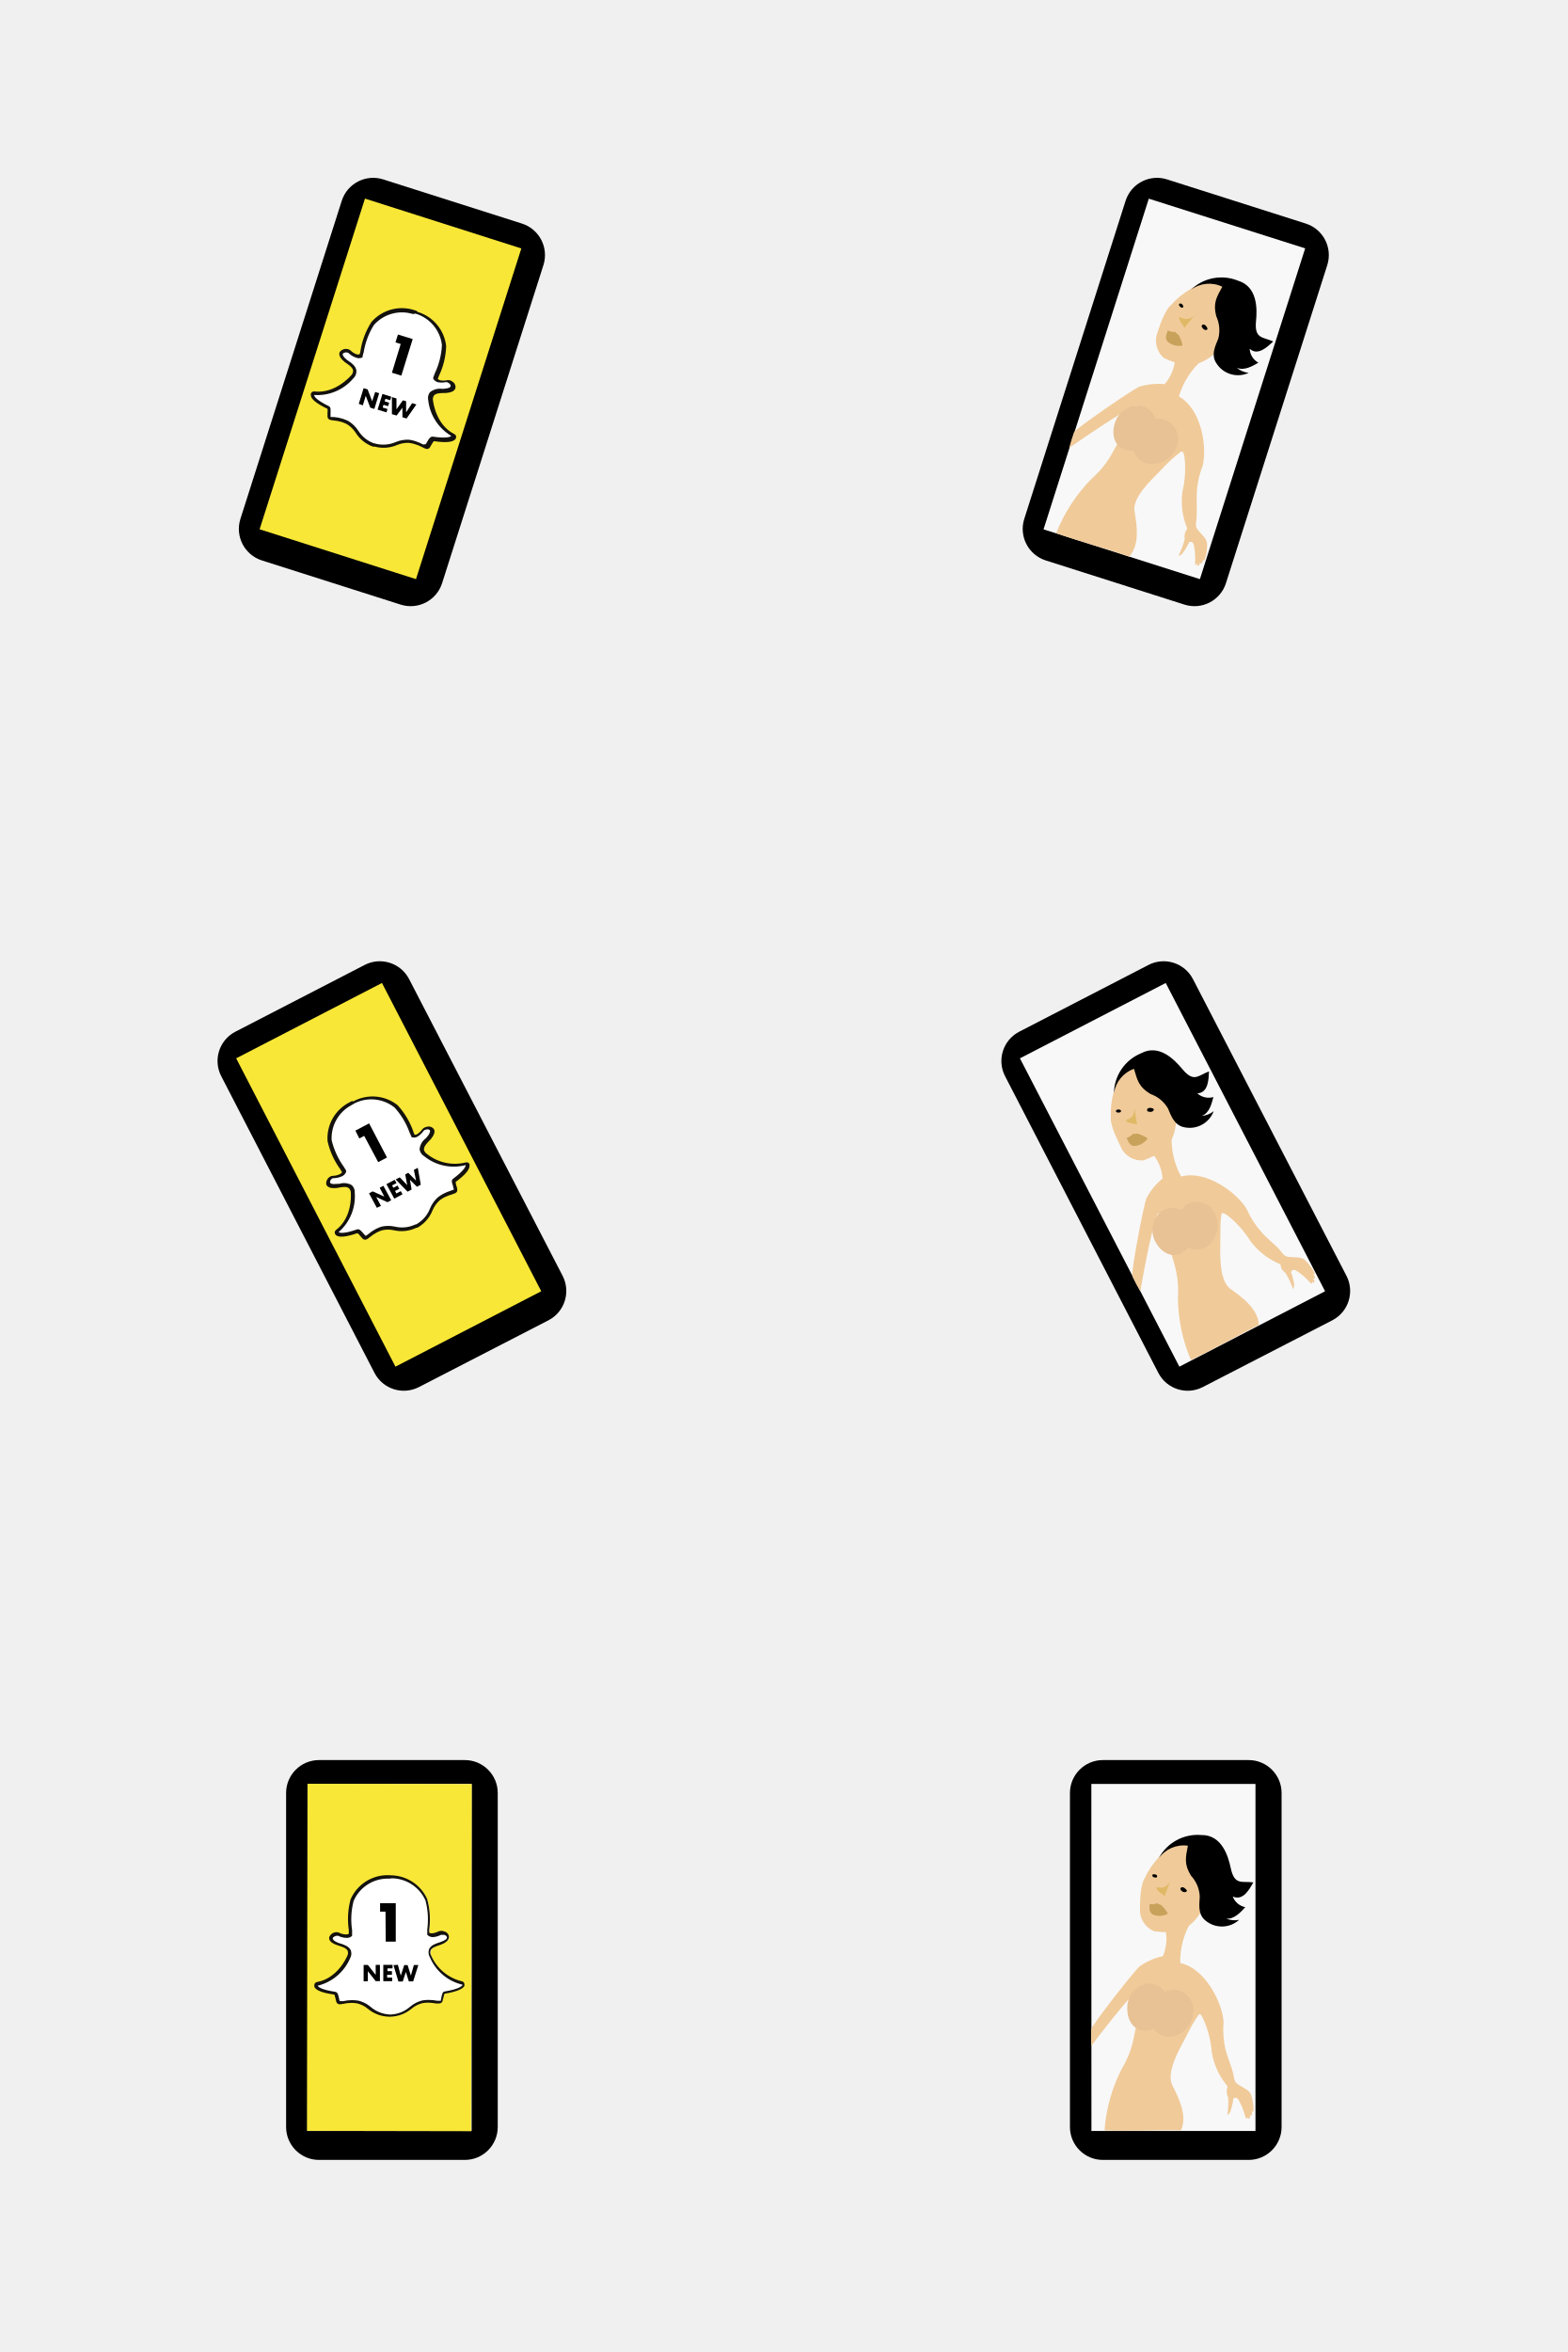
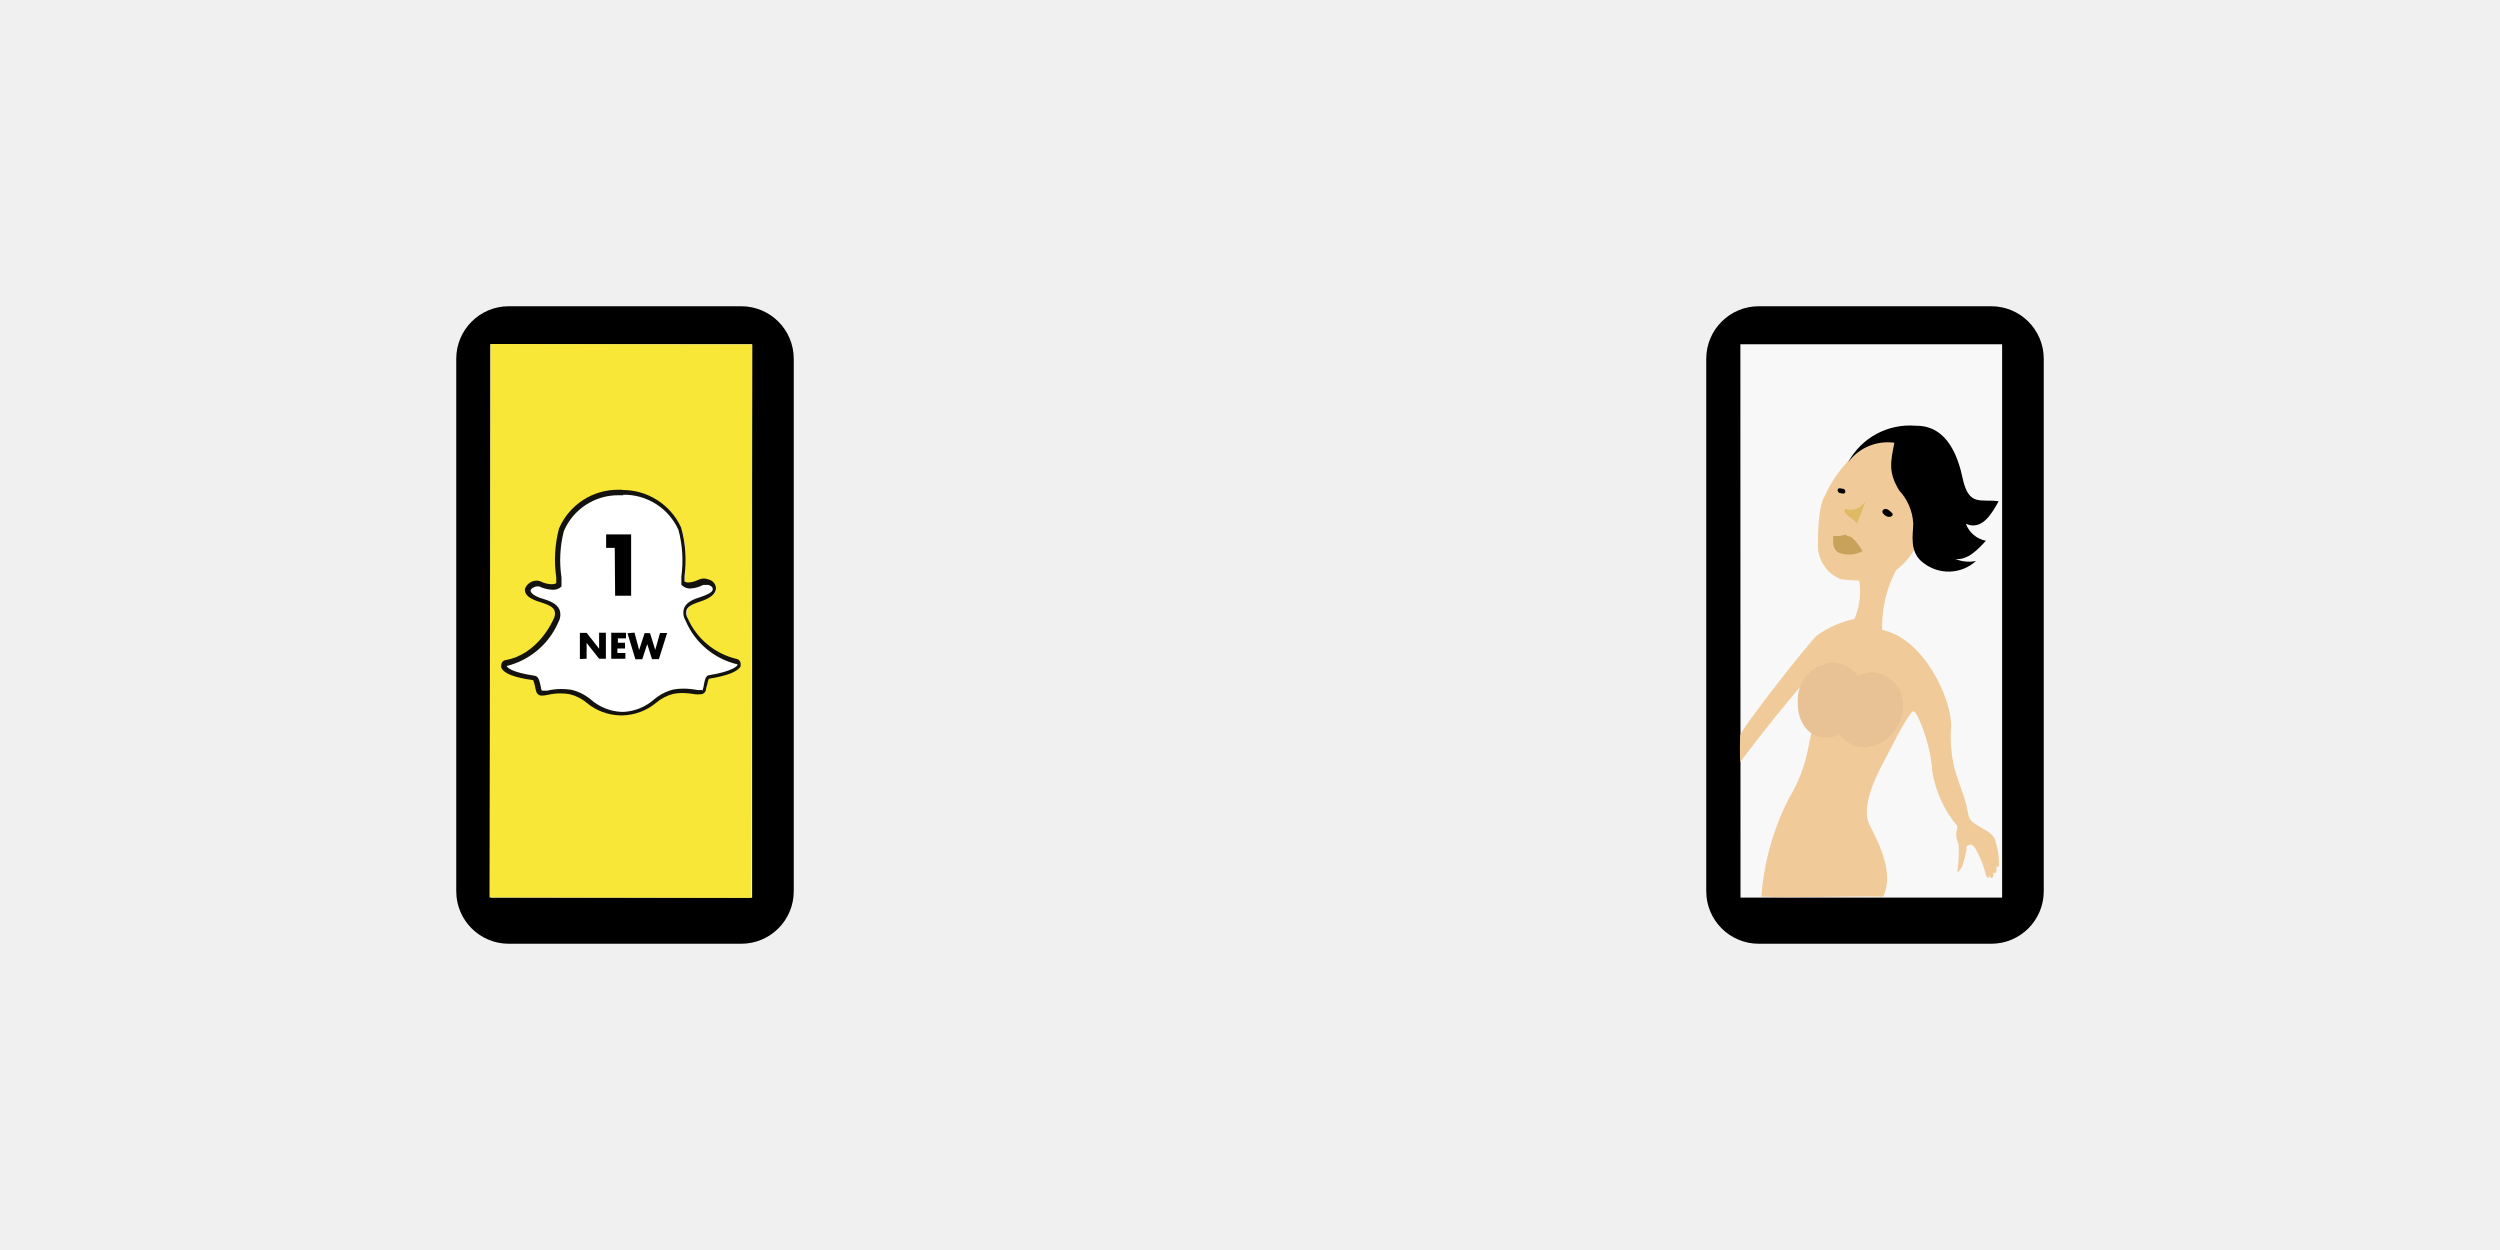
- <svg xmlns="http://www.w3.org/2000/svg" xmlns:xlink="http://www.w3.org/1999/xlink" id="Layer_1" data-name="Layer 1" width="200" height="300" viewBox="0 0 200 300">
+ <svg xmlns="http://www.w3.org/2000/svg" xmlns:xlink="http://www.w3.org/1999/xlink" id="Layer_1" data-name="Layer 1" width="200" height="100" viewBox="0 0 200 100">
  <defs>
    <style>
      .cls-1 {
        fill: #ba4949;
        opacity: 0;
      }

      .cls-2 {
        fill: #f8f8f8;
      }

      .cls-3 {
        fill: #f0ca99;
      }

      .cls-4 {
        fill: #c8a15b;
      }

      .cls-5 {
        fill: #e0b966;
      }

      .cls-6 {
        fill: #e8c194;
      }

      .cls-7 {
        fill: #f8e736;
      }

      .cls-8 {
        fill: #fff;
      }

      .cls-9 {
        fill: #14120e;
      }
    </style>
-     <symbol id="mobil_snap" data-name="mobil_snap" viewBox="0 0 100 100">
-       <g id="snap_symbol">
-         <rect class="cls-1" width="100" height="100" />
-         <path d="M51.12,77.12,33.4,71.48a4.22,4.22,0,0,1-2.73-5.29L43.6,25.61a4.21,4.21,0,0,1,5.28-2.73L66.6,28.52a4.22,4.22,0,0,1,2.73,5.29L56.4,74.39A4.21,4.21,0,0,1,51.12,77.12Z" />
-         <polygon class="cls-7" points="53.07 73.87 33.12 67.51 46.56 25.33 66.51 31.69 53.07 73.87" />
-         <g>
-           <path class="cls-8" d="M47.78,56.78l-.14-.05h0l-.09,0A4.16,4.16,0,0,1,45.43,55a3.68,3.68,0,0,0-1.18-1.15,5.42,5.42,0,0,0-.72-.29,5.65,5.65,0,0,0-1.05-.2,2.87,2.87,0,0,1-.4-.06.26.26,0,0,1-.21-.27l0-.45c0-.37.05-.6-.09-.67-1.62-.79-2-1.3-2-1.59a.2.2,0,0,1,0-.11.2.2,0,0,1,.23-.15c2.74.38,4.73-1.93,4.82-2h0a1.09,1.09,0,0,0,.36-.81c-.05-.48-.58-.84-.93-1.09L44.05,46c-.68-.54-.65-.88-.57-1a.77.77,0,0,1,.85-.24.55.55,0,0,1,.2.11,2.31,2.31,0,0,0,.85.53.8.8,0,0,0,.61,0c0-.18.1-.37.14-.57a9.68,9.68,0,0,1,1.35-3.57,4.94,4.94,0,0,1,5.25-1.47l.33.1h0A4.94,4.94,0,0,1,56.61,44a9.53,9.53,0,0,1-.91,3.71l0,0-.18.49a.69.69,0,0,0,.45.33h0a2.45,2.45,0,0,0,.95,0,.83.83,0,0,1,.29,0,.9.9,0,0,1,.29.16h0a.61.61,0,0,1,.29.61c-.05.18-.27.41-1,.47h-.28c-.43,0-1.07,0-1.38.38a1,1,0,0,0-.17.86h0a5.86,5.86,0,0,0,2.83,4.4.21.21,0,0,1,.1.25l-.06.1c-.19.21-.79.42-2.56.16-.15,0-.26.14-.46.49-.07.13-.15.26-.23.39a.24.24,0,0,1-.3.1h0a3.33,3.33,0,0,1-.37-.17,5.13,5.13,0,0,0-1-.42,4.67,4.67,0,0,0-.76-.17,3.78,3.78,0,0,0-1.62.28,4.12,4.12,0,0,1-2.72.21Z" />
-           <path class="cls-9" d="M53.16,39.65h0l-.32-.1a5.14,5.14,0,0,0-5.46,1.53,9.55,9.55,0,0,0-1.39,3.66c0,.15-.08.3-.11.45a.69.69,0,0,1-.39,0,2.05,2.05,0,0,1-.77-.49.69.69,0,0,0-.28-.15,1,1,0,0,0-1.09.34c-.13.25-.13.67.62,1.28l.24.17c.32.22.8.56.84.94a.86.86,0,0,1-.3.65v0c-.09.09-2,2.31-4.65,2a.4.4,0,0,0-.44.3.37.37,0,0,0,0,.18c0,.5.74,1.07,2.12,1.74a1.57,1.57,0,0,1,0,.48l0,.46a.45.45,0,0,0,.35.47,2.39,2.39,0,0,0,.44.07,5.05,5.05,0,0,1,1,.19,5,5,0,0,1,.69.28,3.58,3.58,0,0,1,1.11,1.09,4.33,4.33,0,0,0,2.22,1.78l.1,0,.13,0a4.37,4.37,0,0,0,2.84-.21,3.47,3.47,0,0,1,1.53-.27,4.1,4.1,0,0,1,.73.16,5.09,5.09,0,0,1,1,.41,2.1,2.1,0,0,0,.4.18h0a.44.44,0,0,0,.53-.18c.09-.14.16-.27.23-.4a2,2,0,0,1,.27-.39c1.51.22,2.41.14,2.73-.24a.42.42,0,0,0,.09-.16.38.38,0,0,0-.19-.49c-2.38-1.19-2.71-4.12-2.73-4.24v0a.85.85,0,0,1,.12-.7c.25-.3.84-.3,1.23-.31h.29c.7-.06,1.11-.26,1.21-.62a.78.78,0,0,0-.36-.82h0a1.13,1.13,0,0,0-.36-.19.87.87,0,0,0-.38,0,2.19,2.19,0,0,1-.86,0,.73.73,0,0,1-.29-.17c.05-.13.1-.25.15-.39l0,0a9.53,9.53,0,0,0,.92-3.8,5.15,5.15,0,0,0-3.65-4.36ZM53,40a4.77,4.77,0,0,1,3.38,4,9.44,9.44,0,0,1-.91,3.62l-.2.54,0,.08,0,.07a1,1,0,0,0,.57.44h0a2.66,2.66,0,0,0,1,0,.47.47,0,0,1,.2,0,1,1,0,0,1,.23.12h0c.16.12.25.28.22.39s-.13.27-.86.33h-.27a2,2,0,0,0-1.52.45,1.21,1.21,0,0,0-.21,1,6.07,6.07,0,0,0,2.94,4.56l0,0c-.07.09-.48.37-2.38.09-.29,0-.46.25-.65.59a3.85,3.85,0,0,1-.23.38s0,0-.07,0h0A1.9,1.9,0,0,1,54,56.7a6.36,6.36,0,0,0-1-.43,5,5,0,0,0-.79-.18,3.82,3.82,0,0,0-1.71.29,4,4,0,0,1-2.6.21l-.13-.05h0l-.08,0a3.94,3.94,0,0,1-2-1.63,4,4,0,0,0-1.25-1.21,5.86,5.86,0,0,0-.75-.3,5.47,5.47,0,0,0-1.09-.21,2.21,2.21,0,0,1-.36,0c-.07,0-.07,0-.07-.08l0-.44c0-.39.06-.73-.21-.86-1.72-.84-1.89-1.3-1.9-1.43s0,0,0,0a6,6,0,0,0,5-2.1,1.23,1.23,0,0,0,.41-1c-.06-.57-.63-1-1-1.23l-.22-.16c-.48-.38-.58-.65-.51-.77s.38-.22.61-.15a.4.4,0,0,1,.13.07,2.46,2.46,0,0,0,.92.57,1,1,0,0,0,.78,0l.07,0,0-.08c0-.18.09-.37.14-.57a9.53,9.53,0,0,1,1.3-3.49,4.76,4.76,0,0,1,5-1.41L53,40h0" />
-         </g>
-         <g>
-           <path d="M45.77,51.51l.62-2,.51.16.58,1.51L47.86,50l.51.16-.61,2L47.24,52l-.58-1.52-.37,1.22Z" />
-           <path d="M49.78,51.05l-.61-.19-.1.33.58.18-.14.44-.58-.18-.11.35.62.19-.14.43-1.13-.35.62-2,1.13.35Z" />
-           <path d="M50.58,50.82l0,1.39.82-1.15.41.12v1.41l.77-1.17.54.17-1.25,1.79-.53-.16V52l-.74,1L50,52.83l0-2.18Z" />
-         </g>
-         <path d="M51.12,43.88l-.67-.21.32-1,1.88.58L51.2,47.91,50,47.54Z" />
-       </g>
-     </symbol>
-     <symbol id="mobil_m_pige" data-name="mobil_m_pige" viewBox="0 0 100 100">
-       <rect class="cls-1" width="100" height="100" />
-       <g id="pige_symbol">
-         <rect class="cls-1" width="100" height="100" />
-         <path d="M51.12,77.12,33.4,71.48a4.22,4.22,0,0,1-2.73-5.29L43.6,25.61a4.21,4.21,0,0,1,5.28-2.73L66.6,28.52a4.22,4.22,0,0,1,2.73,5.29L56.4,74.39A4.21,4.21,0,0,1,51.12,77.12Z" />
-         <polygon class="cls-2" points="33.13 67.52 53.08 73.87 66.51 31.68 46.56 25.34 33.13 67.52" />
-         <path class="cls-3" d="M48.51,45.68c2.41,1.1,4.2,1.31,6.38-.51s5.73-5.82,3.56-8.21-5-1-6.49-.13a10.15,10.15,0,0,0-2.59,2.1c-.82.7-1.5,2.84-1.81,3.82A2.9,2.9,0,0,0,48.51,45.68Z" />
-         <path d="M62.43,43.56c-1.32-.62-2.42-.29-2.19-2.62.15-1.52.21-4.38-2.3-5.14a5.61,5.61,0,0,0-6,1.15,3.9,3.9,0,0,1,4-.38c-.71,1.3-1.21,2.06-.78,3.75a4.26,4.26,0,0,1,.27,2.86c-.28.75-1.06,2.07-.19,3.24a3.25,3.25,0,0,0,4.06,1.14,2.84,2.84,0,0,1-1.53-.66c.94.43,2-.19,2.77-.64a2.14,2.14,0,0,1-1.11-1.78C60.45,45.45,61.69,44.24,62.43,43.56Z" />
-         <path class="cls-4" d="M50.87,44.07a4.54,4.54,0,0,0-.5-1.34c-.21-.27-.28-.07-.39-.38a2.16,2.16,0,0,1-1-.2c-.14.49-.43,1,0,1.44A2.22,2.22,0,0,0,50.87,44.07Z" />
-         <path d="M53.37,41.46c.16-.16.41,0,.5.13s.27.35.11.46-.42,0-.52-.16S53.21,41.62,53.37,41.46Z" />
-         <path d="M50.49,38.73c.14-.07.31.05.39.16s.14.27,0,.34-.29-.07-.37-.16S50.35,38.81,50.49,38.73Z" />
-         <path class="cls-5" d="M52.4,40.19a1.37,1.37,0,0,1-1.77.29s-.17-.14-.19.14.54.87.65,1.2C51.53,41.29,52,40.73,52.4,40.19Z" />
-         <path class="cls-3" d="M49.94,45.46A5.57,5.57,0,0,1,48.58,49a8.24,8.24,0,0,0-3.28.34c-.85.39-8,5.27-8.28,5.79a21,21,0,0,0-.61,2s7-4.94,8.7-5.44c-.83,1.85-2.19,4.29-3.12,5.94a12,12,0,0,1-2.73,3.44A20.7,20.7,0,0,0,34.75,68c2.69,1,6.59,2,9.3,3,1.38-1.49,1-4,.69-5.78s2.16-4,3.11-5,1.61-1.64,2.27-2.18.81-.78,1,.31a12.64,12.64,0,0,1-.26,4.31,9,9,0,0,0,.6,4.74c0,.06-.08.2-.22.4a2,2,0,0,0-.1,1,11.38,11.38,0,0,1-.79,2.09c0,.05.38-.11.56-.37a10.62,10.62,0,0,0,.69-1.12c.12-.26,0-.23.25-.28s.42.12.49.57a8.56,8.56,0,0,1,.14,1.87c-.06.56.16.75.31.18,0,.09-.1.45.07.43s.22-.36.23-.51c0,.08,0,.25.15.22s.24-.42.24-.55,0,.38.21.06a5.8,5.8,0,0,0,.31-2c0-.63-.65-1.16-1.06-1.65s-.42-.59-.31-1.48,0-2,.05-3.32a10.54,10.54,0,0,1,.72-3.43c.63-2.18,0-7.26-3-8.94A9.91,9.91,0,0,1,53.5,45.8C52.7,43.81,51.32,44.24,49.94,45.46Z" />
-         <path class="cls-6" d="M50.05,57.13a3.31,3.31,0,0,1-3.71,2,2.37,2.37,0,0,1-1.54-3.36c.57-1.44,2.05-2.66,3.63-2.26A2.59,2.59,0,0,1,50.05,57.13Z" />
-         <path class="cls-6" d="M47.32,55.43a3.17,3.17,0,0,1-3.57,2c-1.56-.34-2-2-1.53-3.41a3.07,3.07,0,0,1,3.51-2.22A2.61,2.61,0,0,1,47.32,55.43Z" />
-       </g>
-     </symbol>
-     <symbol id="mobil_snap_spejl" data-name="mobil_snap_spejl" viewBox="0 0 100 100">
-       <g id="snap_symbol_spejl">
-         <rect class="cls-1" width="100" height="100" />
-         <path d="M70,68.39,53.45,76.92a4.21,4.21,0,0,1-5.67-1.8L28.23,37.28A4.21,4.21,0,0,1,30,31.61l16.52-8.53a4.21,4.21,0,0,1,5.67,1.8L71.77,62.72A4.21,4.21,0,0,1,70,68.39Z" />
-         <polygon class="cls-7" points="69.05 64.7 50.45 74.32 30.13 34.99 48.73 25.38 69.05 64.7" />
-         <g>
-           <path class="cls-8" d="M53.22,56.36l-.13.06h0l-.08,0a4.16,4.16,0,0,1-2.71.3,3.62,3.62,0,0,0-1.64,0,4.55,4.55,0,0,0-.72.3,5,5,0,0,0-.88.61,2.94,2.94,0,0,1-.33.23.25.25,0,0,1-.34,0l-.29-.34c-.24-.29-.4-.46-.54-.41-1.7.59-2.33.49-2.55.31a.24.24,0,0,1-.08-.09.2.2,0,0,1,0-.26c2.21-1.67,2-4.71,2-4.84h0a1.06,1.06,0,0,0-.32-.82,1.84,1.84,0,0,0-1.42-.11l-.28,0c-.86.09-1.08-.16-1.13-.33a.76.76,0,0,1,.44-.77.42.42,0,0,1,.21-.06,2.4,2.4,0,0,0,1-.23.79.79,0,0,0,.43-.44l-.3-.49A9.69,9.69,0,0,1,42,45.56a4.94,4.94,0,0,1,2.68-4.75l.3-.16,0,0a5,5,0,0,1,5.45.48,9.7,9.7,0,0,1,2,3.27l0,.05q.1.26.21.48a.76.76,0,0,0,.56-.09h0a2.42,2.42,0,0,0,.69-.65.61.61,0,0,1,.23-.18.75.75,0,0,1,.31-.1h0a.59.59,0,0,1,.63.22c.1.17.1.48-.4,1.06l-.19.21c-.3.3-.75.76-.71,1.23a1,1,0,0,0,.5.73h0c.1.08,2.49,2,5.12,1.1a.23.23,0,0,1,.27.22c0,.29-.25.86-1.7,1.93-.12.09-.08.28,0,.67,0,.14.08.28.11.44A.23.23,0,0,1,58,52h0a1.81,1.81,0,0,1-.37.14,5.32,5.32,0,0,0-1,.4A5.12,5.12,0,0,0,56,53a3.78,3.78,0,0,0-1,1.34,4.17,4.17,0,0,1-1.78,2.07Z" />
-           <path class="cls-9" d="M44.92,40.45h0l-.05,0h0l-.29.16a5.13,5.13,0,0,0-2.79,4.95,9.63,9.63,0,0,0,1.61,3.56l.24.4a.68.68,0,0,1-.29.25,2.21,2.21,0,0,1-.9.21.67.67,0,0,0-.3.08,1,1,0,0,0-.53,1c.09.27.38.57,1.34.47l.29-.05c.38-.07,1-.17,1.26.08a.83.83,0,0,1,.25.67v0c0,.12.22,3.06-1.9,4.66a.4.4,0,0,0-.1.53.53.53,0,0,0,.12.14c.39.31,1.28.22,2.73-.27a1.53,1.53,0,0,1,.33.34l.31.35a.45.45,0,0,0,.57.08,2.27,2.27,0,0,0,.36-.26,5.25,5.25,0,0,1,.86-.58,4.63,4.63,0,0,1,.68-.29,3.4,3.4,0,0,1,1.56,0,4.38,4.38,0,0,0,2.83-.32l.08,0,.13-.06a4.35,4.35,0,0,0,1.86-2.16,3.6,3.6,0,0,1,.89-1.27,3.83,3.83,0,0,1,.62-.4,4.92,4.92,0,0,1,1-.38,4,4,0,0,0,.41-.16h0a.43.43,0,0,0,.23-.5c0-.16-.07-.31-.11-.45a2,2,0,0,1-.09-.47c1.23-.91,1.81-1.6,1.77-2.09a.48.48,0,0,0,0-.18.4.4,0,0,0-.49-.22,5.68,5.68,0,0,1-4.92-1.07h0a.89.89,0,0,1-.41-.58c0-.39.38-.81.65-1.08l.21-.22c.45-.53.6-1,.42-1.29a.79.79,0,0,0-.83-.32h0a1.17,1.17,0,0,0-.39.12.85.85,0,0,0-.29.24,2.49,2.49,0,0,1-.63.6.86.86,0,0,1-.32.08l-.17-.38,0-.05a9.77,9.77,0,0,0-2-3.35,5.15,5.15,0,0,0-5.66-.49Zm.18.35a4.75,4.75,0,0,1,5.23.46,9.45,9.45,0,0,1,1.92,3.19c.08.19.16.36.24.53l0,.08.08,0a.87.87,0,0,0,.71-.09h0a2.74,2.74,0,0,0,.75-.71.43.43,0,0,1,.16-.13.67.67,0,0,1,.24-.07h0a.43.43,0,0,1,.43.12s.1.28-.38.83a2.68,2.68,0,0,1-.18.2,1.94,1.94,0,0,0-.77,1.39,1.21,1.21,0,0,0,.58.87,6,6,0,0,0,5.3,1.14.43.43,0,0,1,0,0c0,.12-.08.61-1.62,1.75-.24.18-.15.5,0,.88,0,.14.07.28.1.43s0,0,0,.07h0l-.34.12a6.18,6.18,0,0,0-1,.41,5.61,5.61,0,0,0-.68.44,3.83,3.83,0,0,0-1,1.41,3.93,3.93,0,0,1-1.69,2l-.12.06h0l-.07,0a3.92,3.92,0,0,1-2.59.28,3.92,3.92,0,0,0-1.74,0,5.47,5.47,0,0,0-.74.31,5.69,5.69,0,0,0-.92.63,2.17,2.17,0,0,1-.29.21c-.06,0-.07,0-.1,0a4.28,4.28,0,0,1-.29-.33c-.26-.3-.48-.56-.76-.47-1.81.63-2.26.42-2.36.35l0,0a6.05,6.05,0,0,0,2.06-5,1.21,1.21,0,0,0-.39-1,2,2,0,0,0-1.59-.16l-.26,0c-.61.07-.87,0-.91-.19s.12-.42.33-.53a.24.24,0,0,1,.13,0,2.68,2.68,0,0,0,1.07-.25.94.94,0,0,0,.52-.57l0-.08,0-.07c-.09-.16-.19-.32-.3-.49a9.72,9.72,0,0,1-1.55-3.39A4.76,4.76,0,0,1,44.77,41l.29-.16,0,0" />
-         </g>
-         <g>
-           <path d="M48.08,54.06l-1-1.85.47-.25,1.48.67-.59-1.13.47-.25,1,1.84-.48.25L48,52.68l.6,1.13Z" />
-           <path d="M50.59,50.9l-.57.3.16.3.54-.28.22.41-.54.28.17.32.56-.3.22.4-1.05.56-1-1.85,1.05-.55Z" />
-           <path d="M51,50.17l.95,1L51.7,49.8l.38-.21,1,1-.28-1.37.5-.26.38,2.15-.49.26-.89-.89.21,1.25L52,52l-1.52-1.56Z" />
-         </g>
-         <path d="M46.46,44.88l-.62.33-.5-1,1.75-.92,2.28,4.35-1.12.59Z" />
-       </g>
-     </symbol>
-     <symbol id="mobil_m_pige_spejl" data-name="mobil_m_pige_spejl" viewBox="0 0 100 100">
-       <g id="pige_symbol_spejl">
-         <rect class="cls-1" width="100" height="100" />
-         <path d="M70,68.39,53.45,76.92a4.21,4.21,0,0,1-5.67-1.8L28.23,37.28A4.21,4.21,0,0,1,30,31.61l16.52-8.53a4.21,4.21,0,0,1,5.67,1.8L71.77,62.72A4.21,4.21,0,0,1,70,68.39Z" />
-         <polygon class="cls-2" points="50.46 74.32 69.05 64.7 48.72 25.38 30.12 34.99 50.46 74.32" />
-         <path class="cls-3" d="M45.89,48c2.48-.92,3.9-2,4.15-4.88S50,35,46.75,34.81s-4.18,2.83-4.67,4.5a10.28,10.28,0,0,0-.36,3.31c-.08,1.07,1,3.07,1.43,4A2.89,2.89,0,0,0,45.89,48Z" />
-         <path d="M54.24,36.66c-1.37.49-1.92,1.5-3.41-.31-1-1.18-2.94-3.24-5.26-2a5.6,5.6,0,0,0-3.46,5.09,3.91,3.91,0,0,1,2.56-3.11c.42,1.42.6,2.32,2.11,3.21A4.2,4.2,0,0,1,49,41.37c.34.73.73,2.21,2.17,2.43a3.27,3.27,0,0,0,3.67-2.07,2.8,2.8,0,0,1-1.54.61c1-.36,1.27-1.54,1.5-2.41a2.16,2.16,0,0,1-2.05-.47C54.17,39.39,54.19,37.65,54.24,36.66Z" />
-         <path class="cls-4" d="M46.42,45.2a4.34,4.34,0,0,0-1.3-.6c-.34-.05-.25.14-.54,0a2.36,2.36,0,0,1-.85.57c.24.44.39,1,1,1A2.24,2.24,0,0,0,46.42,45.2Z" />
-         <path d="M46.34,41.58c0-.23.29-.29.45-.27s.44.07.4.26-.31.28-.48.25S46.34,41.8,46.34,41.58Z" />
-         <path d="M42.38,41.69c0-.15.25-.18.38-.17s.3.09.25.24-.25.15-.37.15S42.33,41.84,42.38,41.69Z" />
-         <path class="cls-5" d="M44.76,41.36c-.06.79-.34,1.29-1,1.46,0,0-.22,0,0,.24s1,.23,1.31.38C44.92,42.76,44.83,42.05,44.76,41.36Z" />
-         <path class="cls-3" d="M46.75,46.83a5.62,5.62,0,0,1,1.57,3.49,8,8,0,0,0-2.08,2.56c-.33.88-2,9.41-1.76,9.95a19.06,19.06,0,0,0,1,1.87s1.41-8.41,2.3-10c.72,1.89,1.48,4.59,2,6.41a12,12,0,0,1,.5,4.36,20.68,20.68,0,0,0,1.65,8c2.59-1.2,6.1-3.21,8.67-4.48-.08-2-2.12-3.53-3.6-4.57s-1.33-4.4-1.32-5.72,0-2.29.07-3.14,0-1.13.92-.48a12.54,12.54,0,0,1,2.86,3.23,9,9,0,0,0,3.78,2.93c.06,0,.08.2.13.44s.27.42.6.75a10.24,10.24,0,0,1,.92,2,1,1,0,0,0,.14-.66,11.42,11.42,0,0,0-.31-1.28c-.1-.27-.17-.15,0-.37s.38-.21.75.06a8.31,8.31,0,0,1,1.42,1.22c.35.44.65.42.35-.1,0,.09.25.4.36.26s-.11-.41-.2-.52c.06,0,.17.18.26,0s-.13-.46-.22-.56.28.26.19-.11a5.86,5.86,0,0,0-1.17-1.61c-.43-.46-1.28-.36-1.92-.42s-.72-.11-1.27-.82S61.88,58.23,61,57.23a10.87,10.87,0,0,1-1.91-2.93c-1.09-2-5.14-5.13-8.41-4.23a9.94,9.94,0,0,1-1.18-5.51C47.53,43.72,46.86,45,46.75,46.83Z" />
-         <path class="cls-6" d="M55.08,55a3.32,3.32,0,0,1-1.2,4.05,2.37,2.37,0,0,1-3.46-1.29,3.29,3.29,0,0,1,1-4.16A2.59,2.59,0,0,1,55.08,55Z" />
-         <path class="cls-6" d="M52,55.73a3.18,3.18,0,0,1-1.09,4c-1.35.87-2.81,0-3.5-1.33a3.07,3.07,0,0,1,.91-4A2.62,2.62,0,0,1,52,55.73Z" />
-       </g>
-     </symbol>
    <symbol id="mobil_m_pige_lige" data-name="mobil_m_pige_lige" viewBox="0 0 100 100">
      <g id="pige_symbol_vandret">
        <rect class="cls-1" width="100" height="100" />
        <rect x="36.5" y="24.5" width="27" height="51" rx="4.2" ry="4.2" />
        <polygon class="cls-2" points="39.24 71.81 60.17 71.81 60.17 27.54 39.23 27.54 39.24 71.81" />
        <path class="cls-3" d="M47.27,46.34c2.63.32,4.4,0,5.93-2.43s3.69-7.29.89-8.9-5,.6-6.22,1.85A10.32,10.32,0,0,0,46,39.64c-.57.92-.57,3.16-.56,4.19A2.9,2.9,0,0,0,47.27,46.34Z" />
        <path d="M59.89,40.1c-1.44-.2-2.39.45-2.88-1.84-.32-1.5-1.13-4.24-3.75-4.2A5.61,5.61,0,0,0,47.84,37a3.92,3.92,0,0,1,3.71-1.58c-.28,1.45-.53,2.33.39,3.82a4.19,4.19,0,0,1,1.12,2.64c0,.8-.37,2.29.81,3.15a3.26,3.26,0,0,0,4.21-.15,2.85,2.85,0,0,1-1.65-.16c1,.11,1.83-.79,2.44-1.46a2.13,2.13,0,0,1-1.6-1.36C58.58,42.5,59.39,41,59.89,40.1Z" />
        <path class="cls-4" d="M49,44.09A4.43,4.43,0,0,0,48.15,43c-.28-.19-.29,0-.49-.24a2.19,2.19,0,0,1-1,.11c0,.51-.11,1.07.48,1.36A2.22,2.22,0,0,0,49,44.09Z" />
        <path d="M50.62,40.84c.1-.2.38-.13.52,0s.36.26.24.41-.41.11-.55,0S50.52,41,50.62,40.84Z" />
        <path d="M47.05,39.11c.11-.11.31,0,.42,0s.22.22.11.33-.3,0-.4,0S46.94,39.23,47.05,39.11Z" />
        <path class="cls-5" d="M49.31,39.92a1.36,1.36,0,0,1-1.59.82s-.21-.08-.15.19.78.66,1,.94C48.82,41.24,49.06,40.57,49.31,39.92Z" />
        <path class="cls-3" d="M48.57,45.69a5.58,5.58,0,0,1-.21,3.82,8.22,8.22,0,0,0-3,1.32c-.7.63-6.06,7.46-6.14,8a21,21,0,0,0,0,2.13s5.12-6.83,6.64-7.83c-.24,2-.79,4.76-1.18,6.6a12,12,0,0,1-1.55,4.11,20.47,20.47,0,0,0-2.22,7.89c2.85.12,6.89-.06,9.75,0,.86-1.84-.26-4.11-1.09-5.72s.83-4.51,1.45-5.68,1-2,1.51-2.76.53-1,1,0a12.38,12.38,0,0,1,1.06,4.18,9.06,9.06,0,0,0,2,4.34c0,.06,0,.22-.08.45a1.82,1.82,0,0,0,.18,1,10.45,10.45,0,0,1-.11,2.23c0,.05.33-.23.42-.53a9.21,9.21,0,0,0,.32-1.28c0-.28-.08-.21.15-.34s.44,0,.64.4a8.32,8.32,0,0,1,.7,1.74c.11.55.39.67.35.07,0,.1,0,.47.2.39s.09-.41.07-.55c0,.07.07.24.2.17s.1-.48.06-.61.14.37.23,0a6,6,0,0,0-.3-2c-.17-.61-1-.91-1.52-1.26s-.58-.42-.74-1.31-.64-1.89-1-3.18A10.81,10.81,0,0,1,56.1,58c-.06-2.26-2.21-6.91-5.53-7.61a9.86,9.86,0,0,1,1.49-5.44C50.69,43.29,49.51,44.12,48.57,45.69Z" />
        <path class="cls-6" d="M52.22,56.78a3.33,3.33,0,0,1-2.93,3,2.37,2.37,0,0,1-2.49-2.74,3.3,3.3,0,0,1,2.78-3.25A2.61,2.61,0,0,1,52.22,56.78Z" />
        <path class="cls-6" d="M49.1,56a3.17,3.17,0,0,1-2.79,3c-1.6.15-2.52-1.25-2.49-2.78A3.06,3.06,0,0,1,46.48,53,2.62,2.62,0,0,1,49.1,56Z" />
      </g>
    </symbol>
    <symbol id="mobil_snap_lige" data-name="mobil_snap_lige" viewBox="0 0 100 100">
      <g id="snap_symbol_vandret">
        <rect class="cls-1" width="100" height="100" />
        <rect x="36.5" y="24.5" width="27" height="51" rx="4.2" ry="4.2" />
        <polygon class="cls-2" points="39.24 71.81 60.17 71.81 60.17 27.54 39.23 27.54 39.24 71.81" />
        <polygon class="cls-7" points="60.1 71.83 39.16 71.79 39.24 27.52 60.18 27.56 60.1 71.83" />
        <g>
          <path class="cls-8" d="M49.9,57.13h-.24a4.14,4.14,0,0,1-2.54-1,3.62,3.62,0,0,0-1.48-.74,5.09,5.09,0,0,0-.77-.06,5.26,5.26,0,0,0-1.06.12,1.76,1.76,0,0,1-.4.06.24.24,0,0,1-.28-.19c0-.15-.08-.3-.11-.44-.08-.36-.14-.59-.29-.61-1.78-.26-2.29-.63-2.4-.9a.23.23,0,0,1,0-.11.2.2,0,0,1,.16-.21c2.73-.47,3.94-3.27,4-3.39h0a1.05,1.05,0,0,0,.1-.88c-.19-.44-.81-.63-1.21-.76L43.07,48c-.81-.32-.88-.65-.85-.81a.77.77,0,0,1,.74-.49.48.48,0,0,1,.22,0,2.4,2.4,0,0,0,1,.25.79.79,0,0,0,.58-.19c0-.18,0-.37,0-.57a9.64,9.64,0,0,1,.2-3.82,4.94,4.94,0,0,1,4.57-3h.39a5,5,0,0,1,4.61,2.93,9.71,9.71,0,0,1,.25,3.81v.06c0,.18,0,.36,0,.52a.75.75,0,0,0,.53.18h0a2.35,2.35,0,0,0,.91-.26.8.8,0,0,1,.29,0,.75.75,0,0,1,.33.06h0c.28.09.46.28.46.49s-.13.47-.84.75l-.27.1c-.4.13-1,.32-1.2.77a1,1,0,0,0,.11.87h0A5.89,5.89,0,0,0,59,53a.2.2,0,0,1,.17.2.27.27,0,0,1,0,.12c-.11.26-.62.64-2.39.92-.15,0-.2.22-.29.61,0,.15-.06.29-.1.44a.24.24,0,0,1-.25.19h0a1.71,1.71,0,0,1-.39,0,6.29,6.29,0,0,0-1.07-.1,4.08,4.08,0,0,0-.77.07,3.58,3.58,0,0,0-1.46.75,4.16,4.16,0,0,1-2.53,1Z" />
          <path class="cls-9" d="M49.85,39.18h-.38a5.13,5.13,0,0,0-4.75,3.1,9.74,9.74,0,0,0-.22,3.91l0,.47a.8.8,0,0,1-.37.08,2.09,2.09,0,0,1-.89-.23.75.75,0,0,0-.31-.06,1,1,0,0,0-.93.65c-.05.28.07.68,1,1l.28.09c.37.12.93.29,1.08.65a.86.86,0,0,1-.09.71v0c-.05.11-1.22,2.81-3.84,3.26a.41.41,0,0,0-.33.42.58.58,0,0,0,0,.18c.2.46,1,.79,2.55,1a2.42,2.42,0,0,1,.14.45,4.35,4.35,0,0,0,.11.46.45.45,0,0,0,.47.33,2.84,2.84,0,0,0,.44-.06,4.91,4.91,0,0,1,1-.12,4.71,4.71,0,0,1,.74.06,3.32,3.32,0,0,1,1.39.7,4.35,4.35,0,0,0,2.66,1h.24a4.36,4.36,0,0,0,2.64-1,3.47,3.47,0,0,1,1.38-.72,3.78,3.78,0,0,1,.74-.07,5.79,5.79,0,0,1,1,.1,2,2,0,0,0,.43,0h0a.43.43,0,0,0,.44-.33c0-.16.08-.31.11-.45a1.84,1.84,0,0,1,.13-.46c1.51-.24,2.34-.59,2.54-1a1,1,0,0,0,0-.18.4.4,0,0,0-.34-.41,5.7,5.7,0,0,1-3.88-3.22v0a.83.83,0,0,1-.1-.71c.15-.35.71-.53,1.07-.65l.28-.1c.66-.26,1-.58,1-1a.77.77,0,0,0-.59-.67h0a1.06,1.06,0,0,0-.4-.08,1.12,1.12,0,0,0-.37.08,2.17,2.17,0,0,1-.83.24.61.61,0,0,1-.33-.08l0-.41v0a9.66,9.66,0,0,0-.27-3.91,5.15,5.15,0,0,0-4.8-3Zm0,.4a4.77,4.77,0,0,1,4.43,2.82,9.54,9.54,0,0,1,.23,3.71l0,.59v.08l.06.06a.94.94,0,0,0,.67.24h0a2.45,2.45,0,0,0,1-.28.56.56,0,0,1,.2,0,.51.51,0,0,1,.25,0h0c.2.06.33.19.33.3s0,.3-.72.57l-.25.09c-.44.14-1.1.35-1.32.88a1.2,1.2,0,0,0,.11,1A6,6,0,0,0,59,53.15s0,0,0,.05-.35.5-2.24.81c-.3,0-.37.38-.45.76,0,.14-.06.28-.1.43s0,0-.07,0h0a1.94,1.94,0,0,1-.36,0,5.76,5.76,0,0,0-1.1-.11,4.43,4.43,0,0,0-.81.07,3.84,3.84,0,0,0-1.54.79,4,4,0,0,1-2.42,1h-.23a4,4,0,0,1-2.43-1,3.77,3.77,0,0,0-1.55-.77,5.62,5.62,0,0,0-.81-.06,4.86,4.86,0,0,0-1.1.13,2.15,2.15,0,0,1-.36,0c-.07,0-.07,0-.09,0s-.07-.29-.1-.42c-.09-.39-.16-.72-.46-.77-1.9-.28-2.2-.67-2.25-.78a.06.06,0,0,1,0,0,6.08,6.08,0,0,0,4.14-3.51,1.22,1.22,0,0,0,.09-1c-.23-.52-.89-.73-1.33-.87l-.26-.08c-.57-.22-.74-.45-.72-.59s.3-.32.54-.32l.14,0a2.59,2.59,0,0,0,1.06.27.94.94,0,0,0,.73-.26l0-.06v-.08c0-.18,0-.38,0-.58a9.31,9.31,0,0,1,.19-3.72,4.73,4.73,0,0,1,4.39-2.86h.38" />
        </g>
        <g>
          <path d="M46.39,52.72V50.63h.54l1,1.27V50.62h.54l0,2.08h-.54l-1-1.27v1.27Z" />
          <path d="M50.08,51.07h-.65v.35H50v.46h-.61v.36h.64v.46H48.9V50.62h1.18Z" />
          <path d="M50.76,50.61,51.13,52l.44-1.35H52l.42,1.34.38-1.35h.57l-.66,2.09h-.55l-.38-1.2-.4,1.21h-.55l-.63-2.08Z" />
        </g>
        <path d="M49.18,43.83h-.69V42.75h2l0,4.91H49.21Z" />
      </g>
    </symbol>
  </defs>
-   <use width="100" height="100" xlink:href="#mobil_snap" />
-   <use width="100" height="100" transform="translate(100)" xlink:href="#mobil_m_pige" />
-   <use width="100" height="100" transform="translate(0 100)" xlink:href="#mobil_snap_spejl" />
-   <use width="100" height="100" transform="translate(100 100)" xlink:href="#mobil_m_pige_spejl" />
-   <use width="100" height="100" transform="translate(100 200)" xlink:href="#mobil_m_pige_lige" />
-   <use width="100" height="100" transform="translate(0 200)" xlink:href="#mobil_snap_lige" />
+   <use width="100" height="100" transform="translate(100)" xlink:href="#mobil_m_pige_lige" />
+   <use width="100" height="100" xlink:href="#mobil_snap_lige" />
</svg>
